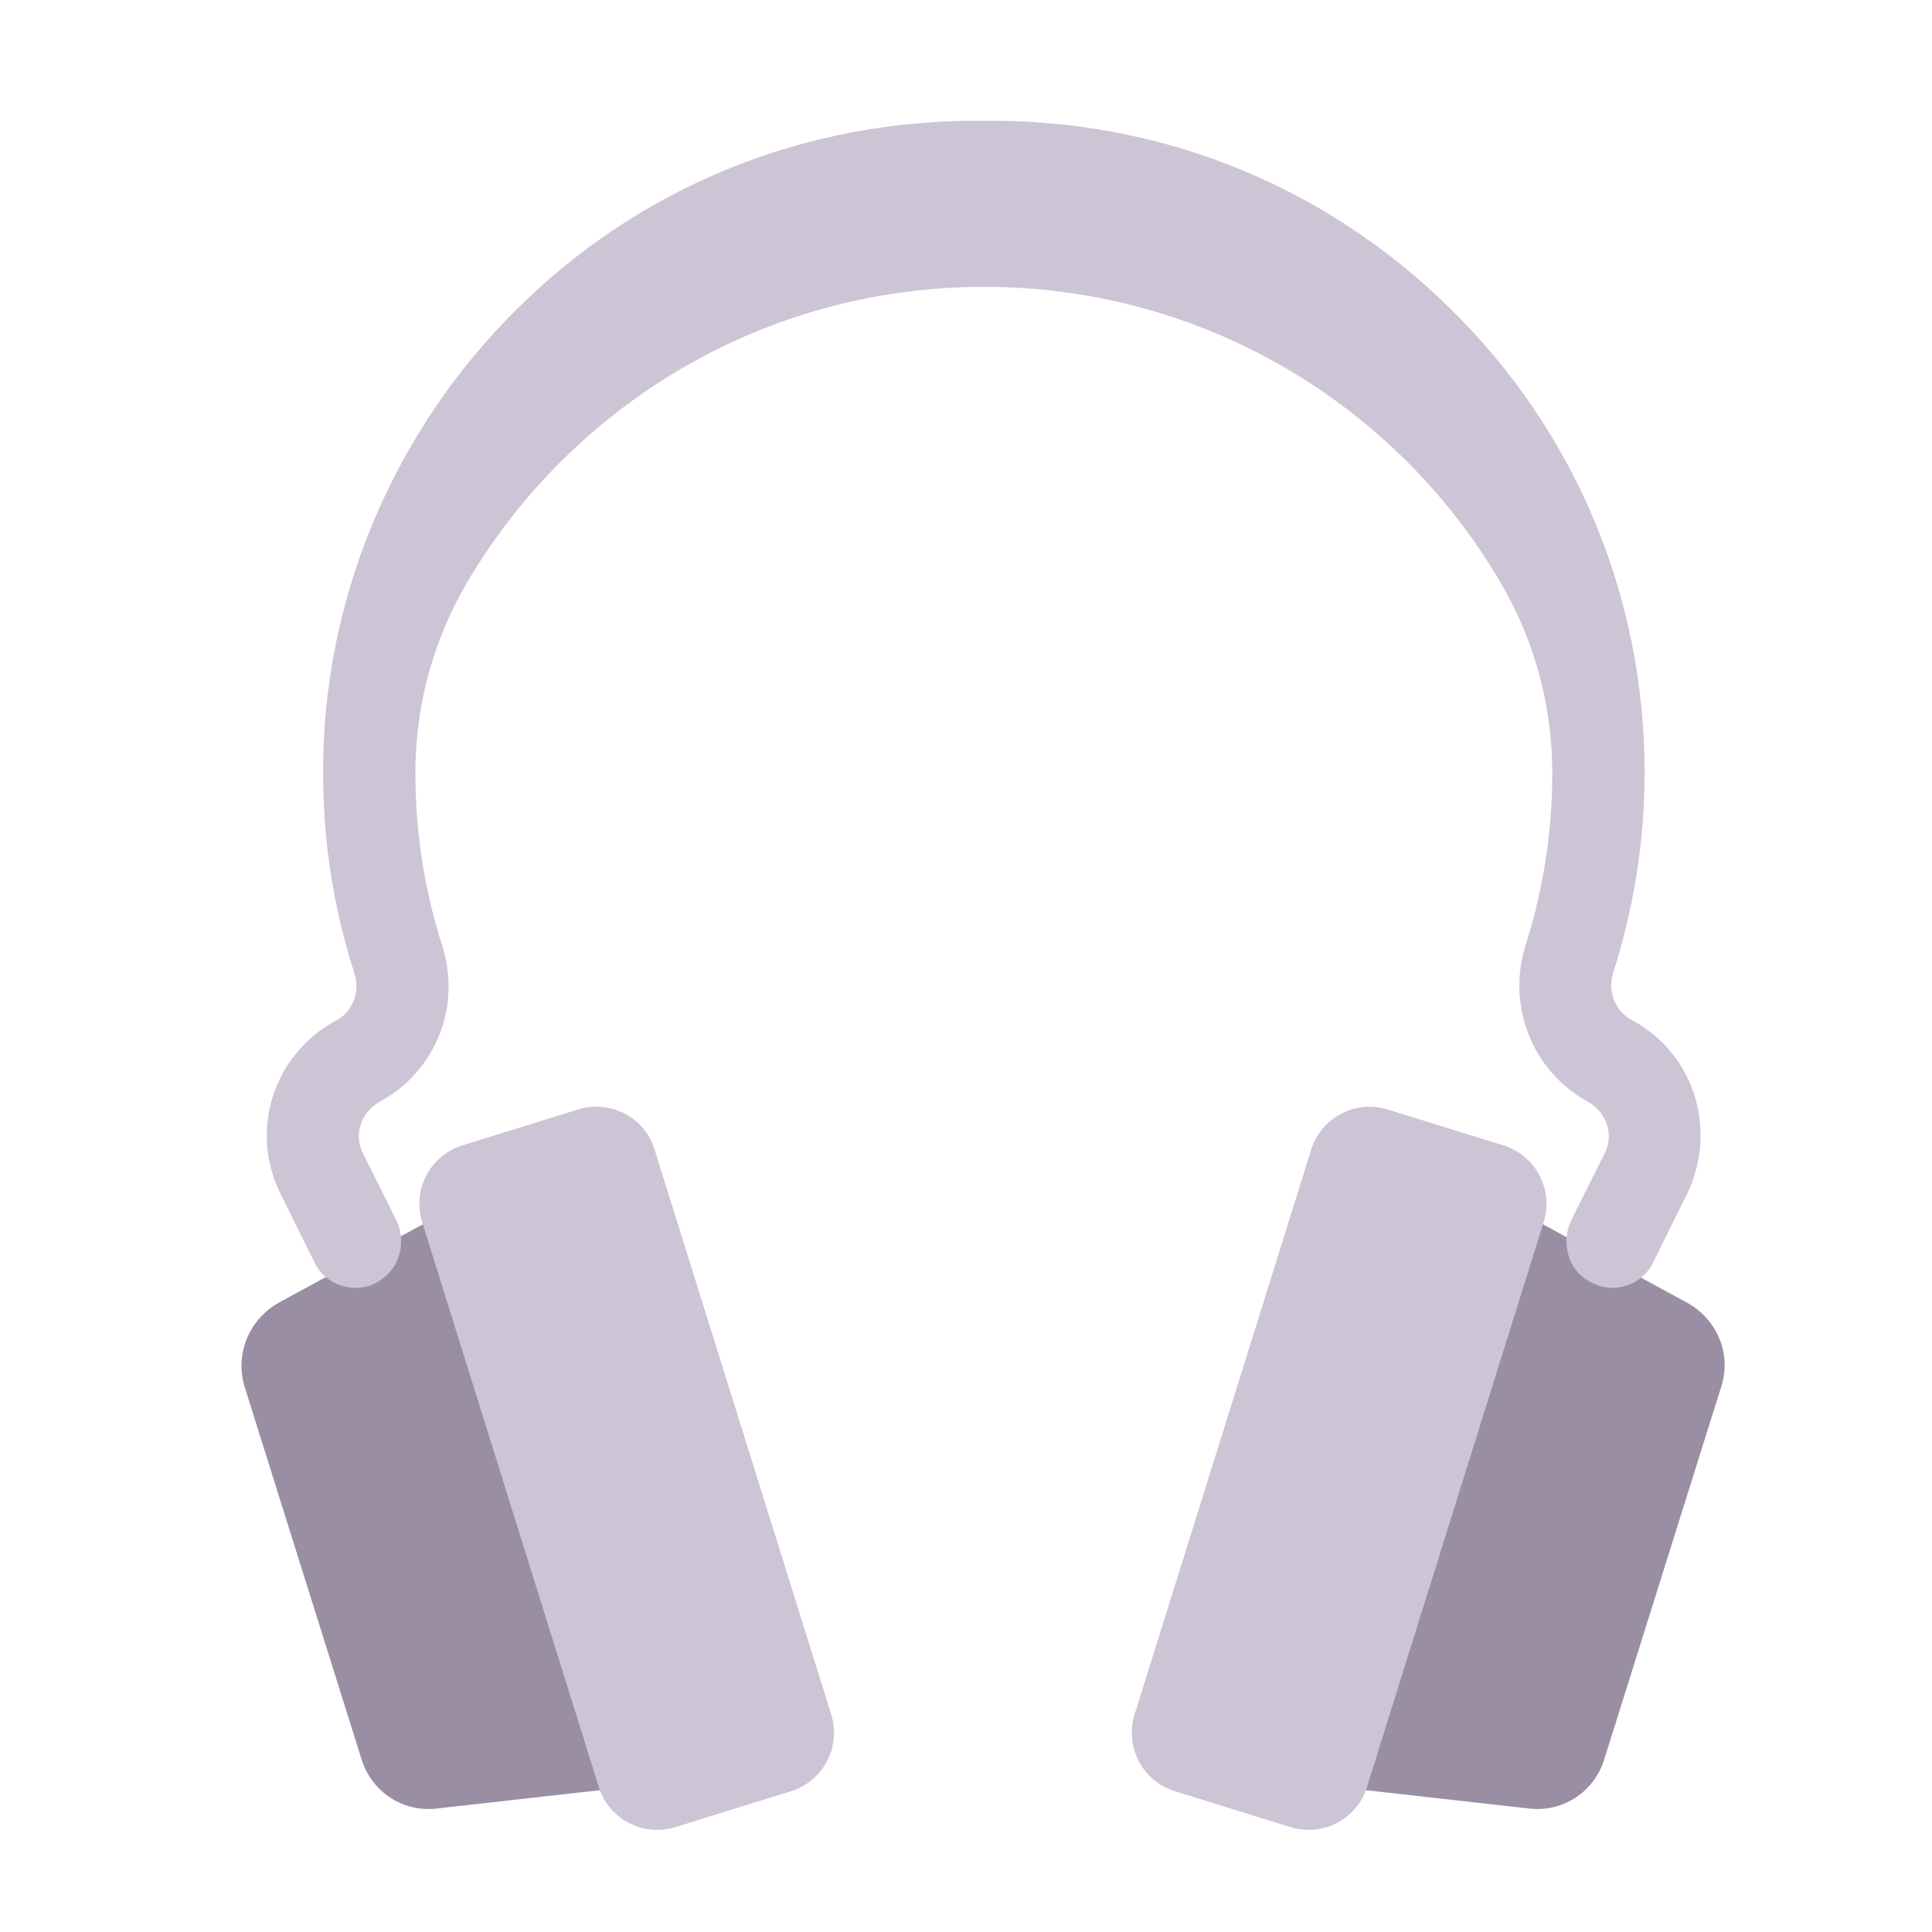
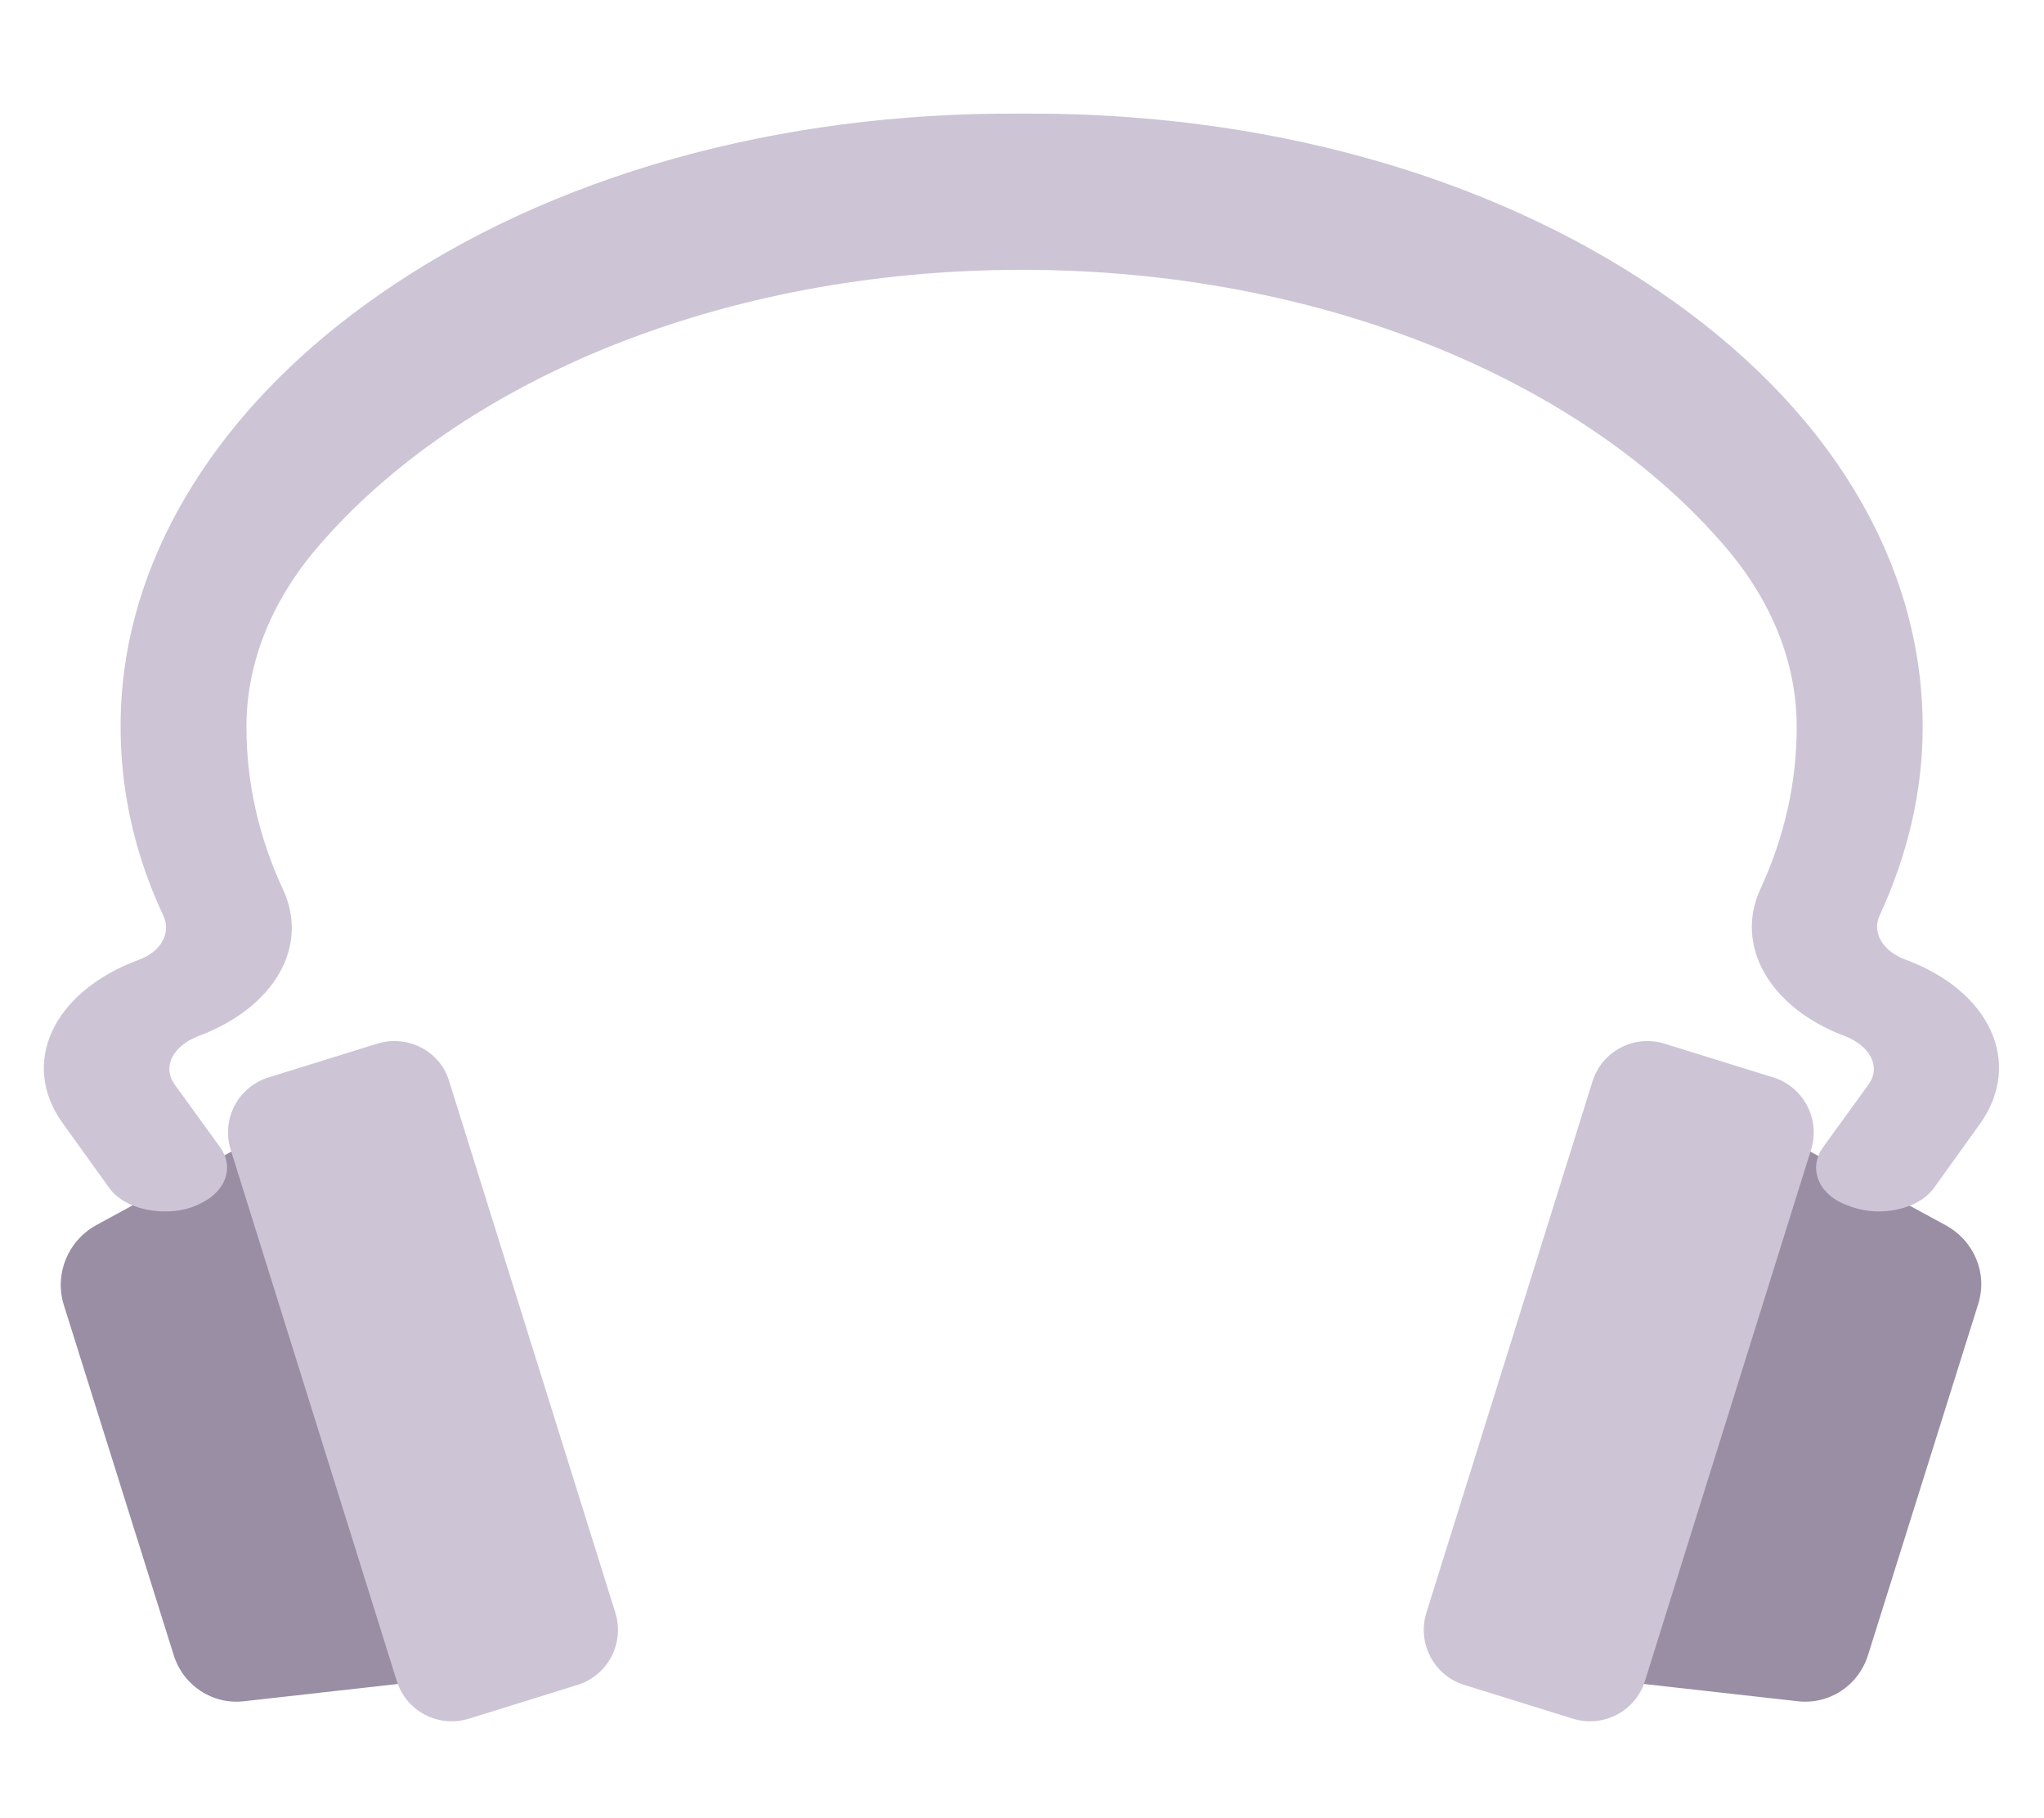
- <svg xmlns="http://www.w3.org/2000/svg" width="32" height="32" viewBox="0 0 32 32" fill="none">
-   <path d="M5.99 29.145L4.05 22.965C3.89 22.434 4.12 21.855 4.62 21.575L7.14 20.204L10.09 29.634L7.24 29.954C6.68 30.024 6.16 29.684 5.99 29.145Z" fill="#998EA4" />
-   <path d="M26.57 29.145L28.51 22.965C28.68 22.434 28.45 21.855 27.94 21.575L25.42 20.204L22.47 29.634L25.32 29.954C25.88 30.024 26.4 29.684 26.57 29.145Z" fill="#998EA4" />
-   <path d="M26.72 16.111C26.62 16.411 26.75 16.741 27.02 16.891C28.06 17.441 28.46 18.711 27.94 19.781L27.38 20.911C27.25 21.181 26.98 21.331 26.7 21.331C26.56 21.331 26.41 21.281 26.27 21.191C25.95 20.981 25.86 20.541 26.03 20.201L26.58 19.101C26.74 18.781 26.6 18.411 26.29 18.241C25.38 17.741 24.95 16.651 25.27 15.651C25.56 14.741 25.71 13.781 25.71 12.811V12.791C25.71 11.681 25.41 10.591 24.85 9.641C23.13 6.711 19.94 4.751 16.3 4.751C12.65 4.751 9.47 6.711 7.74 9.641C7.18 10.591 6.88 11.681 6.88 12.791V12.811C6.88 13.781 7.03 14.741 7.32 15.651C7.65 16.661 7.22 17.741 6.3 18.241C5.99 18.411 5.85 18.781 6.01 19.101L6.56 20.201C6.73 20.541 6.64 20.971 6.32 21.191C6.19 21.291 6.04 21.331 5.89 21.331C5.61 21.331 5.34 21.181 5.21 20.911L4.65 19.781C4.12 18.721 4.53 17.461 5.57 16.901C5.84 16.761 5.97 16.431 5.87 16.121C5.44 14.791 5.28 13.401 5.38 11.991C5.57 9.421 6.69 7.001 8.5 5.181C10.57 3.091 13.34 1.971 16.28 2.001H16.3C19.22 1.971 21.95 3.071 24.02 5.111C26.1 7.151 27.24 9.891 27.24 12.801C27.24 13.931 27.06 15.041 26.72 16.111Z" fill="#CDC4D6" />
-   <path d="M9.58 18.375L7.65 18.974C7.12 19.145 6.83 19.704 6.99 20.235L9.92 29.605C10.09 30.134 10.65 30.424 11.18 30.265L13.11 29.665C13.64 29.494 13.93 28.934 13.77 28.404L10.84 19.035C10.68 18.505 10.11 18.215 9.58 18.375Z" fill="#CDC4D6" />
-   <path d="M22.98 18.375L24.91 18.974C25.44 19.145 25.73 19.704 25.57 20.235L22.64 29.605C22.47 30.134 21.91 30.424 21.38 30.265L19.45 29.665C18.92 29.494 18.63 28.934 18.79 28.404L21.72 19.035C21.89 18.505 22.45 18.215 22.98 18.375Z" fill="#CDC4D6" />
+ <svg xmlns="http://www.w3.org/2000/svg" width="36" height="32" viewBox="-1.7 0 36 32" preserveAspectRatio="none" fill="none">
+   <path transform="translate(-4.63 0)" d="M5.99 29.145L4.05 22.965C3.89 22.434 4.12 21.855 4.62 21.575L7.14 20.204L10.09 29.634L7.24 29.954C6.68 30.024 6.16 29.684 5.99 29.145Z" fill="#998EA4" />
+   <path transform="translate(4.63 0)" d="M26.57 29.145L28.51 22.965C28.68 22.434 28.45 21.855 27.94 21.575L25.42 20.204L22.47 29.634L25.32 29.954C25.88 30.024 26.4 29.684 26.57 29.145Z" fill="#998EA4" />
+   <path transform="translate(16.3 0) scale(1.45 1) translate(-16.3 0)" d="M26.72 16.111C26.62 16.411 26.75 16.741 27.02 16.891C28.06 17.441 28.46 18.711 27.94 19.781L27.38 20.911C27.25 21.181 26.98 21.331 26.7 21.331C26.56 21.331 26.41 21.281 26.27 21.191C25.95 20.981 25.86 20.541 26.03 20.201L26.58 19.101C26.74 18.781 26.6 18.411 26.29 18.241C25.38 17.741 24.95 16.651 25.27 15.651C25.56 14.741 25.71 13.781 25.71 12.811V12.791C25.71 11.681 25.41 10.591 24.85 9.641C23.13 6.711 19.94 4.751 16.3 4.751C12.65 4.751 9.47 6.711 7.74 9.641C7.18 10.591 6.88 11.681 6.88 12.791V12.811C6.88 13.781 7.03 14.741 7.32 15.651C7.65 16.661 7.22 17.741 6.3 18.241C5.99 18.411 5.85 18.781 6.01 19.101L6.56 20.201C6.73 20.541 6.64 20.971 6.32 21.191C6.19 21.291 6.04 21.331 5.89 21.331C5.61 21.331 5.34 21.181 5.21 20.911L4.65 19.781C4.12 18.721 4.53 17.461 5.57 16.901C5.84 16.761 5.97 16.431 5.87 16.121C5.44 14.791 5.28 13.401 5.38 11.991C5.57 9.421 6.69 7.001 8.5 5.181C10.57 3.091 13.34 1.971 16.28 2.001H16.3C19.22 1.971 21.95 3.071 24.02 5.111C26.1 7.151 27.24 9.891 27.24 12.801C27.24 13.931 27.06 15.041 26.72 16.111Z" fill="#CDC4D6" />
+   <path transform="translate(-4.63 0)" d="M9.58 18.375L7.65 18.974C7.12 19.145 6.83 19.704 6.99 20.235L9.92 29.605C10.09 30.134 10.65 30.424 11.18 30.265L13.11 29.665C13.64 29.494 13.93 28.934 13.77 28.404L10.84 19.035C10.68 18.505 10.11 18.215 9.58 18.375Z" fill="#CDC4D6" />
+   <path transform="translate(4.63 0)" d="M22.98 18.375L24.91 18.974C25.44 19.145 25.73 19.704 25.57 20.235L22.64 29.605C22.47 30.134 21.91 30.424 21.38 30.265L19.45 29.665C18.92 29.494 18.63 28.934 18.79 28.404L21.72 19.035C21.89 18.505 22.45 18.215 22.98 18.375Z" fill="#CDC4D6" />
</svg>
